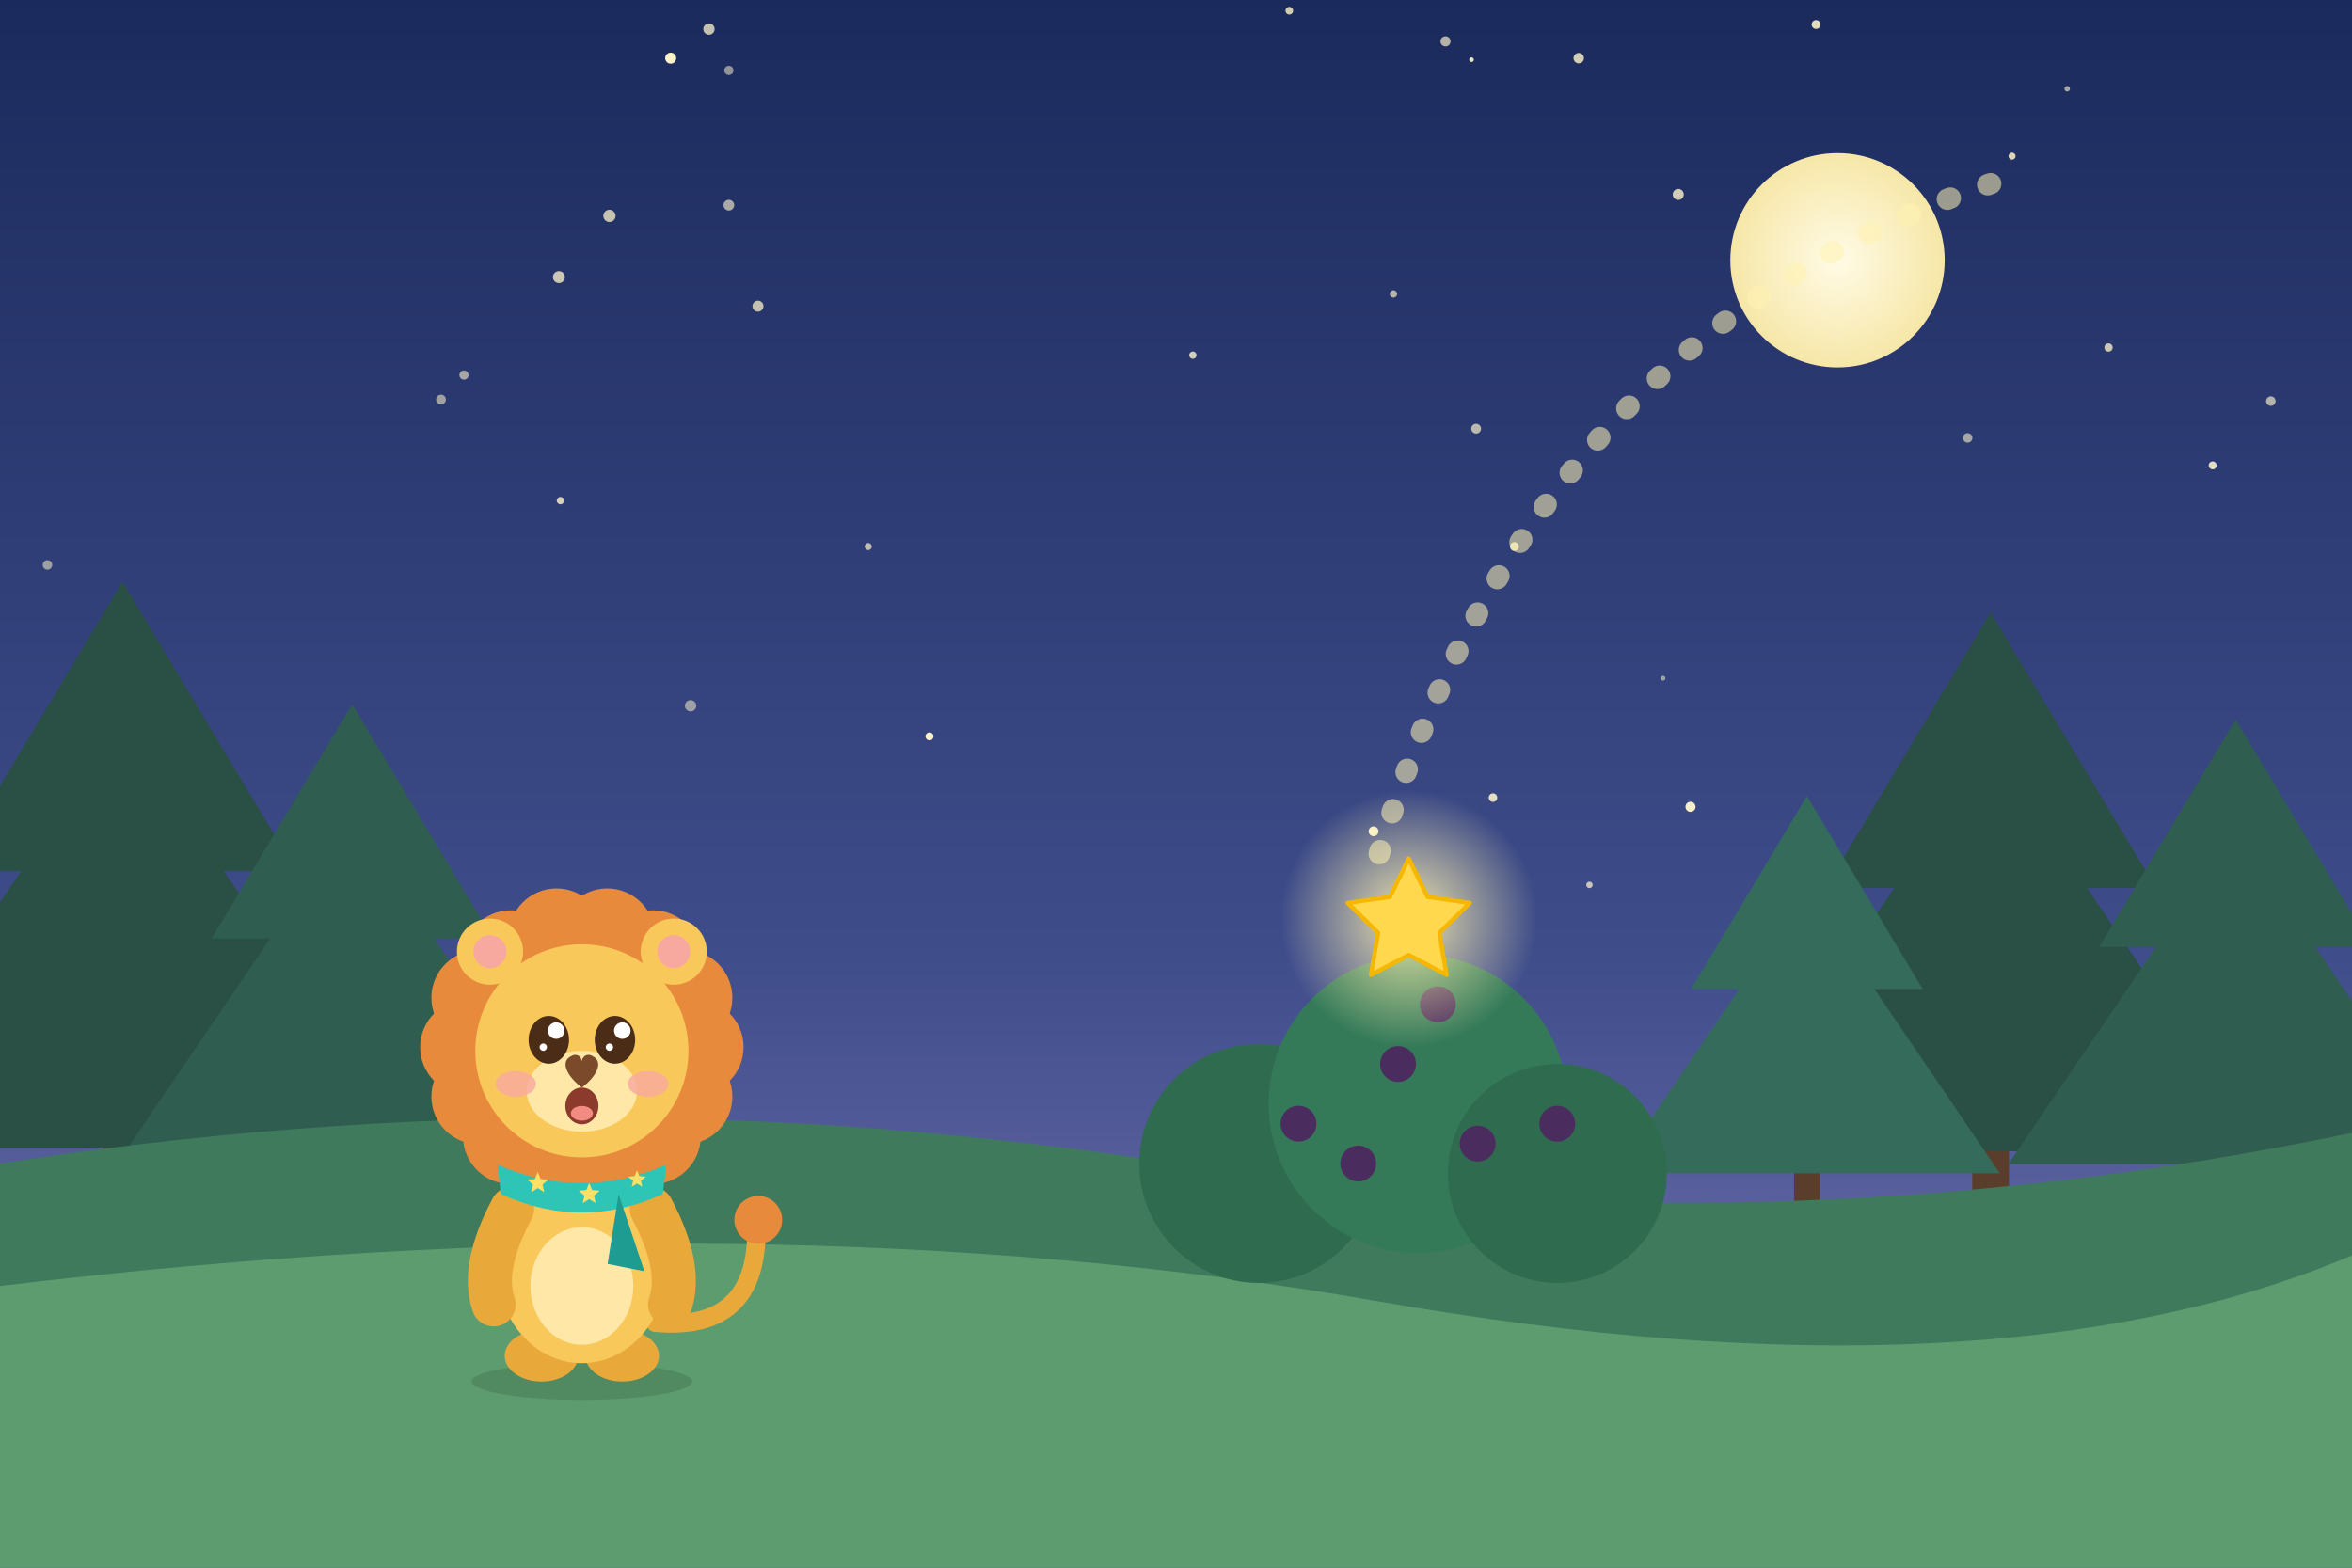
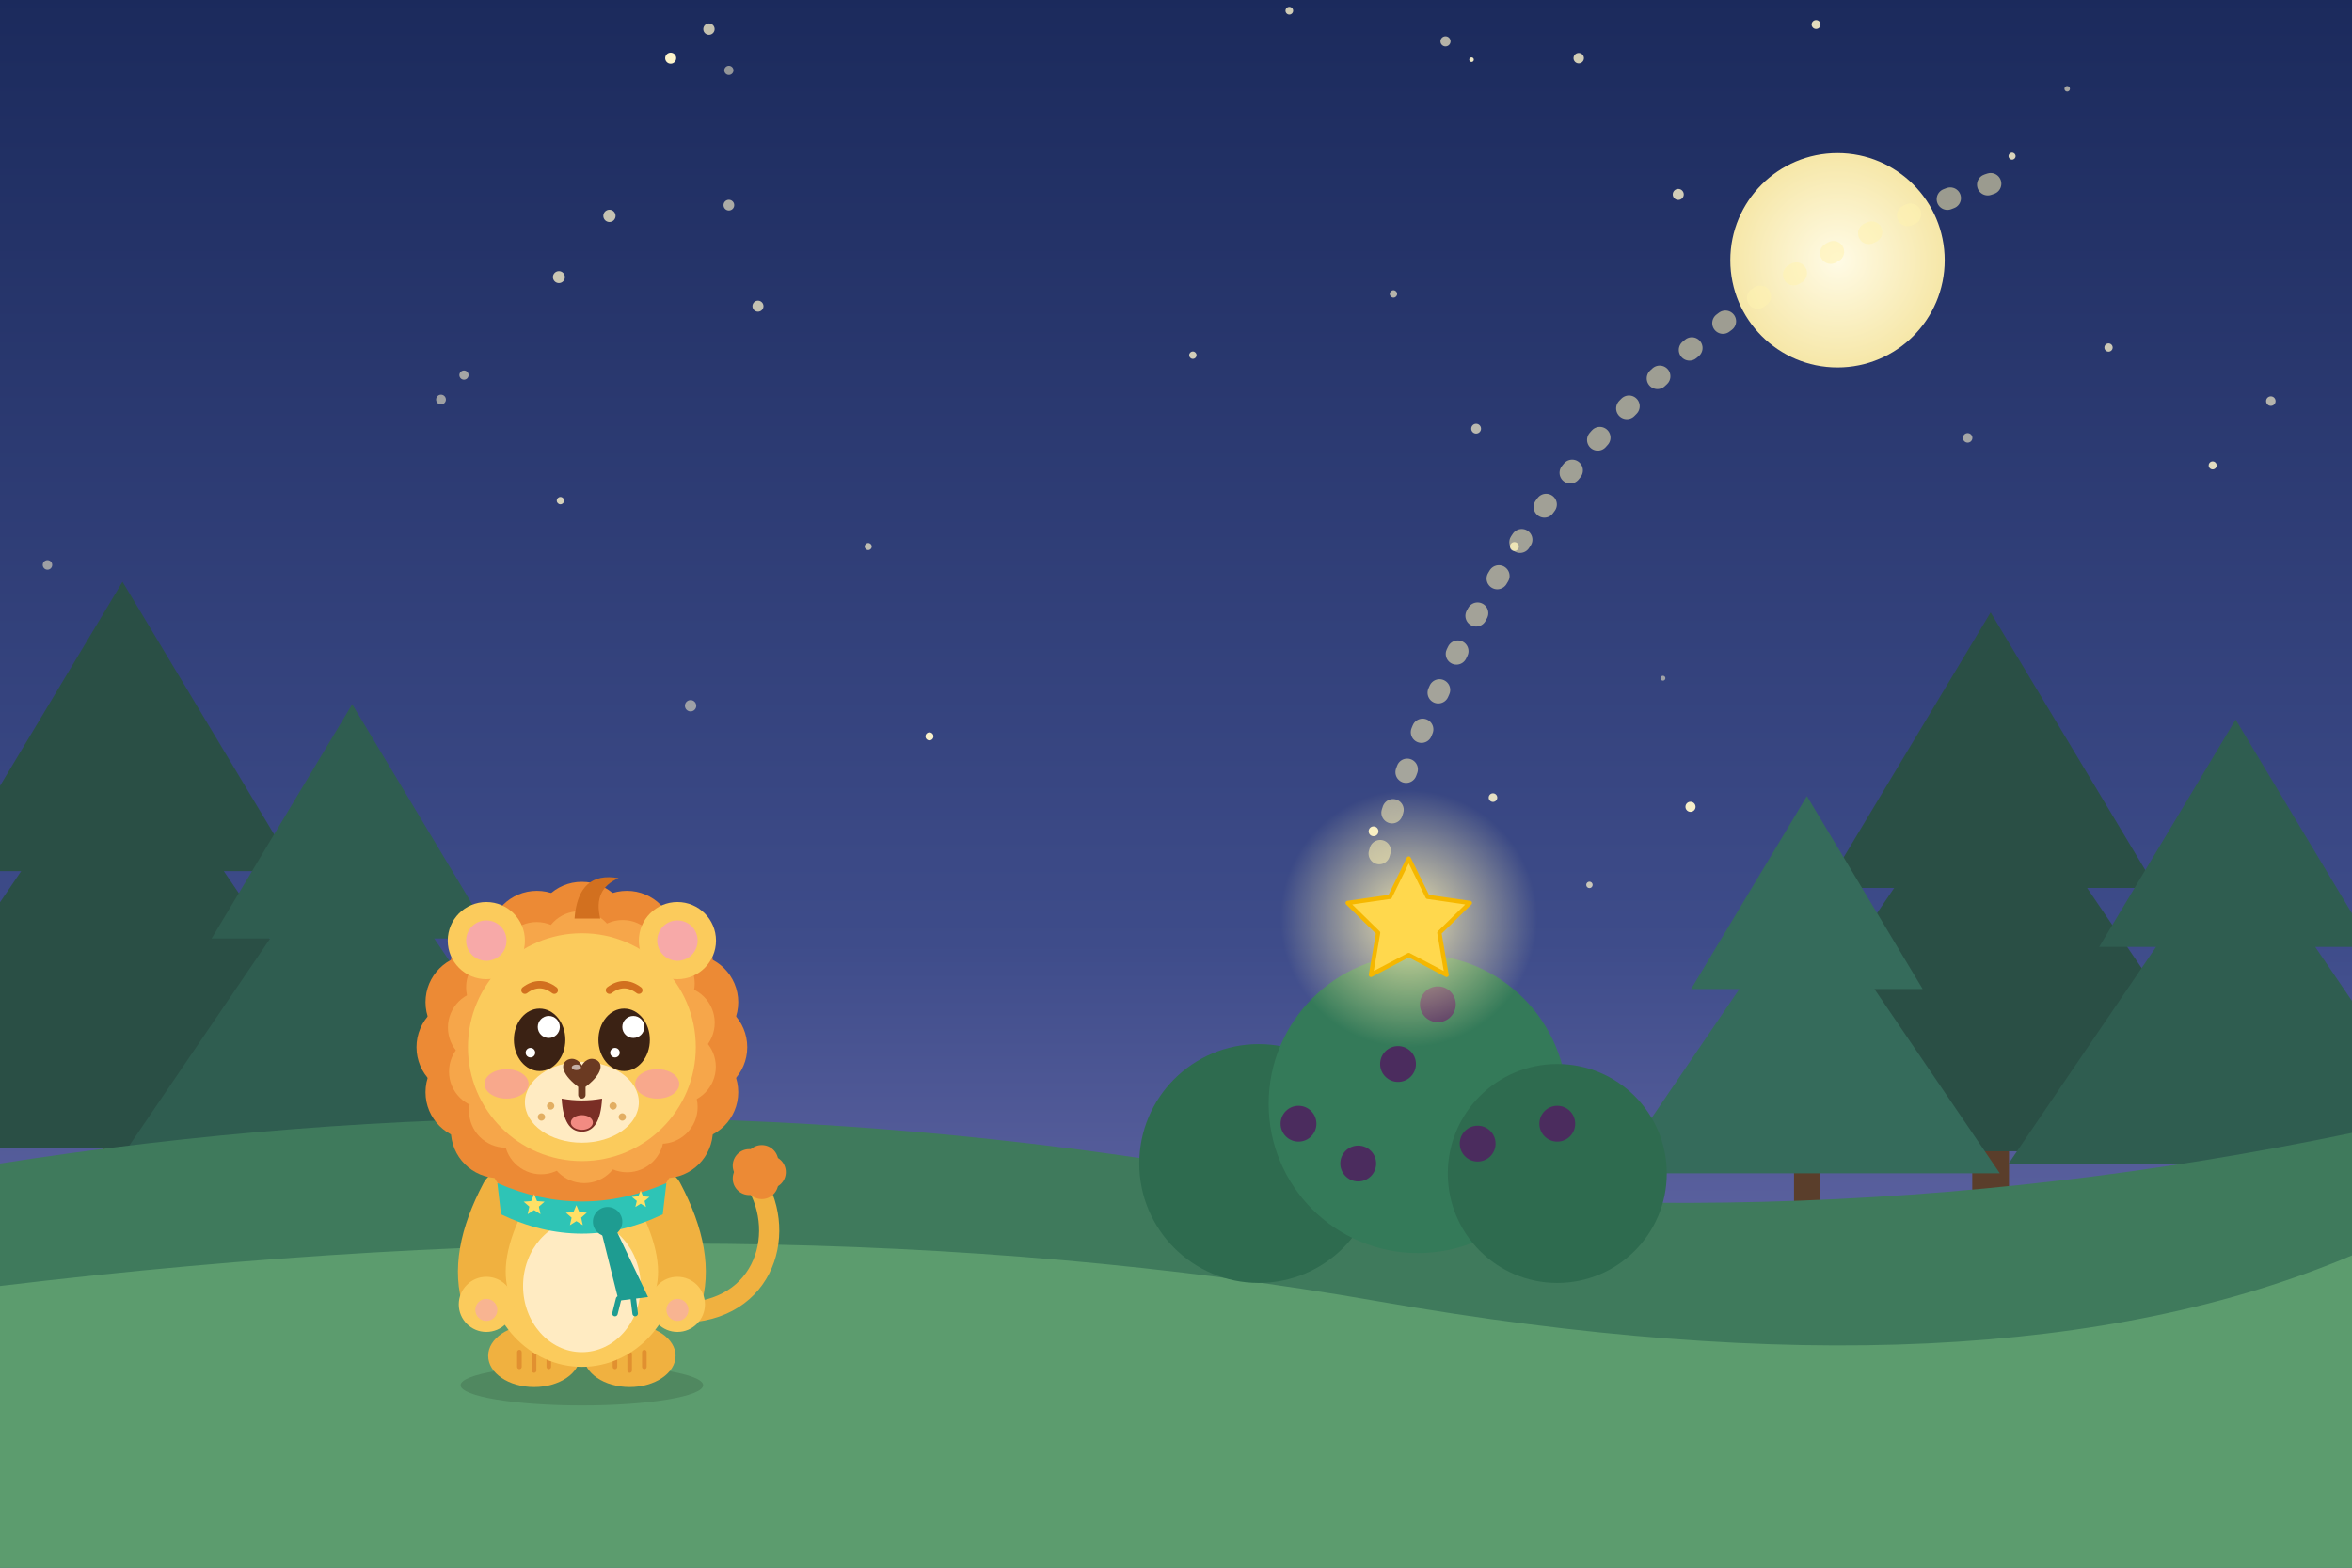
<svg xmlns="http://www.w3.org/2000/svg" viewBox="0 0 1536 1024" role="img" aria-label="O steluță cade din cer lângă un tufiș de mure">
  <defs>
    <linearGradient id="night" x1="0" y1="0" x2="0" y2="1">
      <stop offset="0" stop-color="#1B2A5C" />
      <stop offset="0.6" stop-color="#3E4C8A" />
      <stop offset="1" stop-color="#7F7BB8" />
    </linearGradient>
    <linearGradient id="dusk" x1="0" y1="0" x2="0" y2="1">
      <stop offset="0" stop-color="#2B3A73" />
      <stop offset="0.55" stop-color="#8A6FB3" />
      <stop offset="1" stop-color="#F2A98B" />
    </linearGradient>
    <radialGradient id="glow">
      <stop offset="0" stop-color="#FFF3B0" stop-opacity="0.9" />
      <stop offset="1" stop-color="#FFF3B0" stop-opacity="0" />
    </radialGradient>
    <radialGradient id="moon">
      <stop offset="0" stop-color="#FFFBE6" />
      <stop offset="1" stop-color="#F6E7A8" />
    </radialGradient>
    <filter id="soft">
      <feGaussianBlur stdDeviation="1.2" />
    </filter>
  </defs>
  <rect width="1536" height="1024" fill="url(#night)" />
  <circle cx="366" cy="327" r="2.4" fill="#FFF6CC" opacity="0.80" />
  <circle cx="961" cy="39" r="1.5" fill="#FFF6CC" opacity="0.92" />
  <circle cx="398" cy="141" r="4.0" fill="#FFF6CC" opacity="0.74" />
  <circle cx="1285" cy="286" r="3.1" fill="#FFF6CC" opacity="0.58" />
  <circle cx="975" cy="521" r="2.8" fill="#FFF6CC" opacity="0.87" />
  <circle cx="1031" cy="38" r="3.4" fill="#FFF6CC" opacity="0.80" />
  <circle cx="463" cy="19" r="3.7" fill="#FFF6CC" opacity="0.74" />
  <circle cx="1104" cy="527" r="3.3" fill="#FFF6CC" opacity="0.96" />
  <circle cx="607" cy="481" r="2.6" fill="#FFF6CC" opacity="0.97" />
  <circle cx="1350" cy="58" r="1.8" fill="#FFF6CC" opacity="0.61" />
  <circle cx="1483" cy="262" r="3.1" fill="#FFF6CC" opacity="0.65" />
  <circle cx="779" cy="232" r="2.4" fill="#FFF6CC" opacity="0.79" />
  <circle cx="897" cy="543" r="3.2" fill="#FFF6CC" opacity="0.96" />
  <circle cx="1315" cy="595" r="3.2" fill="#FFF6CC" opacity="0.58" />
  <circle cx="1322" cy="579" r="3.8" fill="#FFF6CC" opacity="0.78" />
  <circle cx="1096" cy="127" r="3.6" fill="#FFF6CC" opacity="0.79" />
  <circle cx="438" cy="38" r="3.6" fill="#FFF6CC" opacity="0.99" />
  <circle cx="136" cy="480" r="2.5" fill="#FFF6CC" opacity="0.58" />
  <circle cx="451" cy="461" r="3.7" fill="#FFF6CC" opacity="0.52" />
  <circle cx="944" cy="27" r="3.3" fill="#FFF6CC" opacity="0.67" />
  <circle cx="1353" cy="588" r="2.8" fill="#FFF6CC" opacity="1.00" />
  <circle cx="476" cy="46" r="3.0" fill="#FFF6CC" opacity="0.52" />
  <circle cx="303" cy="245" r="3.0" fill="#FFF6CC" opacity="0.58" />
  <circle cx="65" cy="521" r="2.3" fill="#FFF6CC" opacity="0.98" />
  <circle cx="1377" cy="227" r="2.7" fill="#FFF6CC" opacity="0.76" />
  <circle cx="989" cy="357" r="2.9" fill="#FFF6CC" opacity="0.81" />
  <circle cx="1445" cy="304" r="2.6" fill="#FFF6CC" opacity="0.86" />
  <circle cx="365" cy="181" r="3.9" fill="#FFF6CC" opacity="0.76" />
  <circle cx="842" cy="7" r="2.5" fill="#FFF6CC" opacity="0.79" />
  <circle cx="31" cy="369" r="3.1" fill="#FFF6CC" opacity="0.53" />
  <circle cx="964" cy="280" r="3.2" fill="#FFF6CC" opacity="0.68" />
  <circle cx="1086" cy="443" r="1.6" fill="#FFF6CC" opacity="0.53" />
  <circle cx="1038" cy="578" r="2.1" fill="#FFF6CC" opacity="0.73" />
  <circle cx="910" cy="192" r="2.4" fill="#FFF6CC" opacity="0.66" />
  <circle cx="567" cy="357" r="2.3" fill="#FFF6CC" opacity="0.69" />
  <circle cx="1186" cy="16" r="2.9" fill="#FFF6CC" opacity="0.87" />
  <circle cx="476" cy="134" r="3.5" fill="#FFF6CC" opacity="0.62" />
  <circle cx="288" cy="261" r="3.2" fill="#FFF6CC" opacity="0.55" />
  <circle cx="495" cy="200" r="3.6" fill="#FFF6CC" opacity="0.72" />
  <circle cx="1314" cy="102" r="2.3" fill="#FFF6CC" opacity="0.83" />
  <circle cx="1200" cy="170" r="70" fill="url(#moon)" />
  <circle cx="1230" cy="150" r="60" fill="#2A3A70" opacity="0.0" />
  <rect x="67.4" y="737.0" width="25.2" height="63.0" fill="#5A3E2B" />
  <path d="M80,380 L193.4,569.0 L146.15,569.0 L269.0,749.6 L-109.0,749.6 L13.85,569.0 L-33.4,569.0 Z" fill="#2A4F45" />
  <rect x="219.8" y="749.0" width="20.4" height="51.0" fill="#5A3E2B" />
  <path d="M230,460 L321.8,613.0 L283.55,613.0 L383.0,759.2 L77.0,759.2 L176.45,613.0 L138.2,613.0 Z" fill="#2F5D50" />
  <rect x="1288.0" y="740.0" width="24.0" height="60.0" fill="#5A3E2B" />
  <path d="M1300,400 L1408.0,580.0 L1363.0,580.0 L1480.0,752.0 L1120.0,752.0 L1237.0,580.0 L1192.0,580.0 Z" fill="#2A4F45" />
  <rect x="1450.1" y="750.5" width="19.8" height="49.5" fill="#5A3E2B" />
  <path d="M1460,470 L1549.1,618.5 L1511.975,618.5 L1608.5,760.4 L1311.5,760.4 L1408.025,618.5 L1370.9,618.5 Z" fill="#2F5D50" />
  <rect x="1171.6" y="758.0" width="16.8" height="42.0" fill="#5A3E2B" />
  <path d="M1180,520 L1255.6,646.0 L1224.1,646.0 L1306.0,766.4 L1054.0,766.4 L1135.9,646.0 L1104.4,646.0 Z" fill="#356B5B" />
  <path d="M0,760 Q384,700 768,760 T1536,740 L1536,1024 L0,1024 Z" fill="#3F7A5C" />
  <path d="M0,840 Q500,780 900,850 T1536,820 L1536,1024 L0,1024 Z" fill="#5C9C6E" />
  <path d="M1300,120 Q1000,220 900,560" stroke="#FFF3B0" stroke-width="14" fill="none" stroke-linecap="round" opacity="0.55" stroke-dasharray="2 26" />
  <g transform="translate(900,760) scale(1.3)">
    <circle cx="-60" cy="0" r="60" fill="#2E6B4F" />
    <circle cx="20" cy="-30" r="75" fill="#347A59" />
    <circle cx="90" cy="5" r="55" fill="#2E6B4F" />
    <circle cx="-40" cy="-20" r="9" fill="#4B2C5E" />
    <circle cx="10" cy="-50" r="9" fill="#4B2C5E" />
    <circle cx="50" cy="-10" r="9" fill="#4B2C5E" />
    <circle cx="90" cy="-20" r="9" fill="#4B2C5E" />
    <circle cx="-10" cy="0" r="9" fill="#4B2C5E" />
    <circle cx="30" cy="-80" r="9" fill="#4B2C5E" />
  </g>
  <circle cx="920" cy="600" r="84.0" fill="url(#glow)" />
  <path d="M920.0,560.8 L932.3,585.8 L959.9,589.8 L940.0,609.3 L944.7,636.8 L920.0,623.8 L895.3,636.8 L900.0,609.3 L880.1,589.8 L907.7,585.8 Z" fill="#FFD84D" stroke="#F5B700" stroke-width="2.8" stroke-linejoin="round" />
  <g transform="translate(380,900) scale(1.2,1.2)">
-     <ellipse cx="0" cy="2" rx="60" ry="10" fill="#000" opacity="0.12" />
-     <path d="M40,-30 Q95,-25 95,-80" stroke="#E9A93A" stroke-width="10" fill="none" stroke-linecap="round" />
-     <circle cx="96" cy="-86" r="13" fill="#E88A3C" />
-     <ellipse cx="-22" cy="-12" rx="20" ry="14" fill="#E9A93A" />
-     <ellipse cx="22" cy="-12" rx="20" ry="14" fill="#E9A93A" />
-     <ellipse cx="0" cy="-60" rx="46" ry="52" fill="#F8C95A" />
-     <ellipse cx="0" cy="-50" rx="28" ry="32" fill="#FFE7A8" />
-     <path d="M-38,-92 Q-55,-60 -48,-40" stroke="#E9A93A" stroke-width="24" fill="none" stroke-linecap="round" />
-     <path d="M38,-92 Q55,-60 48,-40" stroke="#E9A93A" stroke-width="24" fill="none" stroke-linecap="round" />
-     <circle cx="62.0" cy="-180.0" r="26.0" fill="#E88A3C" />
-     <circle cx="55.9" cy="-153.1" r="26.0" fill="#E88A3C" />
-     <circle cx="38.7" cy="-131.5" r="26.0" fill="#E88A3C" />
-     <circle cx="13.8" cy="-119.6" r="26.0" fill="#E88A3C" />
-     <circle cx="-13.8" cy="-119.6" r="26.0" fill="#E88A3C" />
-     <circle cx="-38.7" cy="-131.5" r="26.0" fill="#E88A3C" />
-     <circle cx="-55.9" cy="-153.1" r="26.0" fill="#E88A3C" />
-     <circle cx="-62.0" cy="-180.0" r="26.0" fill="#E88A3C" />
-     <circle cx="-55.9" cy="-206.9" r="26.0" fill="#E88A3C" />
-     <circle cx="-38.7" cy="-228.5" r="26.0" fill="#E88A3C" />
-     <circle cx="-13.8" cy="-240.4" r="26.0" fill="#E88A3C" />
-     <circle cx="13.8" cy="-240.4" r="26.0" fill="#E88A3C" />
-     <circle cx="38.7" cy="-228.5" r="26.0" fill="#E88A3C" />
-     <circle cx="55.9" cy="-206.9" r="26.0" fill="#E88A3C" />
-     <circle cx="-50" cy="-232" r="18" fill="#F8C95A" />
-     <circle cx="50" cy="-232" r="18" fill="#F8C95A" />
-     <circle cx="-50" cy="-232" r="9" fill="#F7A9A0" />
-     <circle cx="50" cy="-232" r="9" fill="#F7A9A0" />
-     <circle cx="0" cy="-178" r="58" fill="#F8C95A" />
-     <ellipse cx="0" cy="-156" rx="30" ry="22" fill="#FFE7A8" />
-     <ellipse cx="-36" cy="-160" rx="11" ry="7" fill="#F7A9A0" opacity="0.8" />
-     <ellipse cx="36" cy="-160" rx="11" ry="7" fill="#F7A9A0" opacity="0.8" />
-     <ellipse cx="-18" cy="-184" rx="11" ry="13" fill="#4A2C17" />
-     <ellipse cx="18" cy="-184" rx="11" ry="13" fill="#4A2C17" />
-     <circle cx="-14" cy="-189" r="4.5" fill="#fff" />
-     <circle cx="22" cy="-189" r="4.5" fill="#fff" />
-     <circle cx="-21" cy="-180" r="2" fill="#fff" />
-     <circle cx="15" cy="-180" r="2" fill="#fff" />
-     <path d="M0,-158 c-8,-6 -12,-14 -6,-17 c3,-2 6,0 6,3 c0,-3 3,-5 6,-3 c6,3 2,11 -6,17z" fill="#7A4A2A" />
-     <ellipse cx="0" cy="-148" rx="9" ry="10" fill="#8B3A2B" />
-     <ellipse cx="0" cy="-144" rx="6" ry="4" fill="#F28B82" />
-     <path d="M-46,-116 Q0,-96 46,-116 L44,-100 Q0,-80 -44,-100 Z" fill="#2EC4B6" />
-     <path d="M20,-100 L34,-58 L14,-62 Z" fill="#1E9C91" />
-     <path d="M-24.0,-112.0 L-22.4,-108.2 L-18.3,-107.9 L-21.4,-105.2 L-20.5,-101.1 L-24.0,-103.3 L-27.5,-101.1 L-26.6,-105.2 L-29.7,-107.9 L-25.6,-108.2 Z" fill="#FFE066" />
-     <path d="M4.0,-106.0 L5.6,-102.2 L9.7,-101.9 L6.6,-99.2 L7.5,-95.1 L4.0,-97.3 L0.5,-95.1 L1.4,-99.2 L-1.7,-101.9 L2.4,-102.2 Z" fill="#FFE066" />
-     <path d="M30.0,-113.0 L31.3,-109.8 L34.8,-109.5 L32.1,-107.3 L32.9,-104.0 L30.0,-105.8 L27.1,-104.0 L27.9,-107.3 L25.2,-109.5 L28.7,-109.8 Z" fill="#FFE066" />
+     <ellipse cx="0" cy="4" rx="66" ry="11" fill="#000" opacity=".13" />
+     <path d="M44,-36 C96,-30 112,-74 96,-104" stroke="#F0B140" stroke-width="11" fill="none" stroke-linecap="round" />
+     <circle cx="102.0" cy="-112.0" r="9" fill="#EC8A35" />
+     <circle cx="97.9" cy="-106.3" r="9" fill="#EC8A35" />
+     <circle cx="91.1" cy="-108.5" r="9" fill="#EC8A35" />
+     <circle cx="91.1" cy="-115.5" r="9" fill="#EC8A35" />
+     <circle cx="97.9" cy="-117.7" r="9" fill="#EC8A35" />
+     <ellipse cx="-26" cy="-12" rx="25" ry="17" fill="#F0B140" />
+     <ellipse cx="26" cy="-12" rx="25" ry="17" fill="#F0B140" />
+     <path d="M-34,-6 v-8 M-26,-4 v-9 M-18,-6 v-8 M18,-6 v-8 M26,-4 v-9 M34,-6 v-8" stroke="#D2701F" stroke-width="2.5" stroke-linecap="round" opacity=".5" />
+     <ellipse cx="0" cy="-62" rx="52" ry="56" fill="#FBCB5C" />
+     <ellipse cx="0" cy="-50" rx="32" ry="36" fill="#FFEBC2" />
+     <path d="M-42,-100 Q-60,-66 -52,-42" stroke="#F0B140" stroke-width="26" fill="none" stroke-linecap="round" />
+     <circle cx="-52" cy="-40" r="15" fill="#FBCB5C" />
+     <circle cx="-52" cy="-37" r="6" fill="#F7A9A8" opacity=".7" />
+     <path d="M42,-100 Q60,-66 52,-42" stroke="#F0B140" stroke-width="26" fill="none" stroke-linecap="round" />
+     <circle cx="52" cy="-40" r="15" fill="#FBCB5C" />
+     <circle cx="52" cy="-37" r="6" fill="#F7A9A8" opacity=".7" />
+     <circle cx="64.0" cy="-180.0" r="26" fill="#EC8A35" />
+     <circle cx="59.1" cy="-155.5" r="26" fill="#EC8A35" />
+     <circle cx="45.3" cy="-134.7" r="26" fill="#EC8A35" />
+     <circle cx="24.5" cy="-120.9" r="26" fill="#EC8A35" />
+     <circle cx="0.0" cy="-116.0" r="26" fill="#EC8A35" />
+     <circle cx="-24.5" cy="-120.9" r="26" fill="#EC8A35" />
+     <circle cx="-45.3" cy="-134.7" r="26" fill="#EC8A35" />
+     <circle cx="-59.1" cy="-155.5" r="26" fill="#EC8A35" />
+     <circle cx="-64.0" cy="-180.0" r="26" fill="#EC8A35" />
+     <circle cx="-59.1" cy="-204.5" r="26" fill="#EC8A35" />
+     <circle cx="-45.3" cy="-225.3" r="26" fill="#EC8A35" />
+     <circle cx="-24.5" cy="-239.1" r="26" fill="#EC8A35" />
+     <circle cx="-0.0" cy="-244.0" r="26" fill="#EC8A35" />
+     <circle cx="24.5" cy="-239.1" r="26" fill="#EC8A35" />
+     <circle cx="45.3" cy="-225.3" r="26" fill="#EC8A35" />
+     <circle cx="59.1" cy="-204.5" r="26" fill="#EC8A35" />
+     <circle cx="52.9" cy="-169.3" r="20" fill="#F6A64A" />
+     <circle cx="43.0" cy="-147.4" r="20" fill="#F6A64A" />
+     <circle cx="24.6" cy="-131.9" r="20" fill="#F6A64A" />
+     <circle cx="1.3" cy="-126.0" r="20" fill="#F6A64A" />
+     <circle cx="-22.2" cy="-130.8" r="20" fill="#F6A64A" />
+     <circle cx="-41.4" cy="-145.3" r="20" fill="#F6A64A" />
+     <circle cx="-52.3" cy="-166.7" r="20" fill="#F6A64A" />
+     <circle cx="-52.9" cy="-190.7" r="20" fill="#F6A64A" />
+     <circle cx="-43.0" cy="-212.6" r="20" fill="#F6A64A" />
+     <circle cx="-24.6" cy="-228.1" r="20" fill="#F6A64A" />
+     <circle cx="-1.3" cy="-234.0" r="20" fill="#F6A64A" />
+     <circle cx="22.2" cy="-229.2" r="20" fill="#F6A64A" />
+     <circle cx="41.4" cy="-214.7" r="20" fill="#F6A64A" />
+     <circle cx="52.3" cy="-193.3" r="20" fill="#F6A64A" />
+     <path d="M-4,-250 q2,-26 24,-22 q-14,6 -10,22 z" fill="#D2701F" />
+     <circle cx="-52" cy="-238" r="21" fill="#FBCB5C" />
+     <circle cx="52" cy="-238" r="21" fill="#FBCB5C" />
+     <circle cx="-52" cy="-238" r="11" fill="#F7A9A8" />
+     <circle cx="52" cy="-238" r="11" fill="#F7A9A8" />
+     <circle cx="0" cy="-180" r="62" fill="#FBCB5C" />
+     <ellipse cx="0" cy="-150" rx="31" ry="22" fill="#FFEBC2" />
+     <ellipse cx="-41" cy="-160" rx="12" ry="8" fill="#F79C9C" opacity=".75" />
+     <ellipse cx="41" cy="-160" rx="12" ry="8" fill="#F79C9C" opacity=".75" />
+     <path d="M-31,-211 q8,-6 16,0 M15,-211 q8,-6 16,0" stroke="#D2701F" stroke-width="4" fill="none" stroke-linecap="round" />
+     <ellipse cx="-23" cy="-184" rx="14" ry="17" fill="#3B2214" />
+     <g>
+       <circle cx="-18" cy="-191" r="6" fill="#fff" />
+       <circle cx="-28" cy="-177" r="2.6" fill="#fff" />
+     </g>
+     <ellipse cx="23" cy="-184" rx="14" ry="17" fill="#3B2214" />
+     <g>
+       <circle cx="28" cy="-191" r="6" fill="#fff" />
+       <circle cx="18" cy="-177" r="2.6" fill="#fff" />
+     </g>
+     <circle cx="-17" cy="-148" r="2" fill="#E2AE62" />
+     <circle cx="-22" cy="-142" r="2" fill="#E2AE62" />
+     <circle cx="17" cy="-148" r="2" fill="#E2AE62" />
+     <circle cx="22" cy="-142" r="2" fill="#E2AE62" />
+     <path d="M0,-157 C-9,-163 -13,-170 -8,-173 C-4,-175 -1,-172 0,-170 C1,-172 4,-175 8,-173 C13,-170 9,-163 0,-157 Z" fill="#6B3A22" />
+     <ellipse cx="-3" cy="-169" rx="2.5" ry="1.5" fill="#fff" opacity=".6" />
+     <path d="M0,-158 v4" stroke="#6B3A22" stroke-width="4" stroke-linecap="round" />
+     <path d="M-11,-152 Q0,-150 11,-152 Q10,-134 0,-134 Q-10,-134 -11,-152 Z" fill="#7A2E25" />
+     <ellipse cx="0" cy="-139" rx="6" ry="4" fill="#F28B82" />
+     <path d="M-46,-106 Q0,-86 46,-106 L44,-89 Q0,-68 -44,-89 Z" fill="#2EC4B6" />
+     <path d="M16,-86 L36,-44 L20,-42 L10,-82 Z" fill="#1E9C91" />
+     <path d="M20,-43 l-2,8 M28,-43 l1,8" stroke="#1E9C91" stroke-width="3" stroke-linecap="round" />
+     <circle cx="14" cy="-85" r="8" fill="#1E9C91" />
+     <path d="M-26.0,-100.0 L-24.4,-96.2 L-20.3,-95.9 L-23.4,-93.2 L-22.5,-89.1 L-26.0,-91.3 L-29.5,-89.1 L-28.6,-93.2 L-31.7,-95.9 L-27.6,-96.2 Z" fill="#FFE066" />
+     <path d="M-3.0,-94.0 L-1.4,-90.2 L2.7,-89.9 L-0.4,-87.2 L0.5,-83.1 L-3.0,-85.3 L-6.5,-83.1 L-5.6,-87.2 L-8.7,-89.9 L-4.6,-90.2 Z" fill="#FFE066" />
+     <path d="M32.0,-102.0 L33.3,-98.8 L36.8,-98.5 L34.1,-96.3 L34.9,-93.0 L32.0,-94.8 L29.1,-93.0 L29.9,-96.3 L27.2,-98.5 L30.7,-98.8 Z" fill="#FFE066" />
  </g>
</svg>
